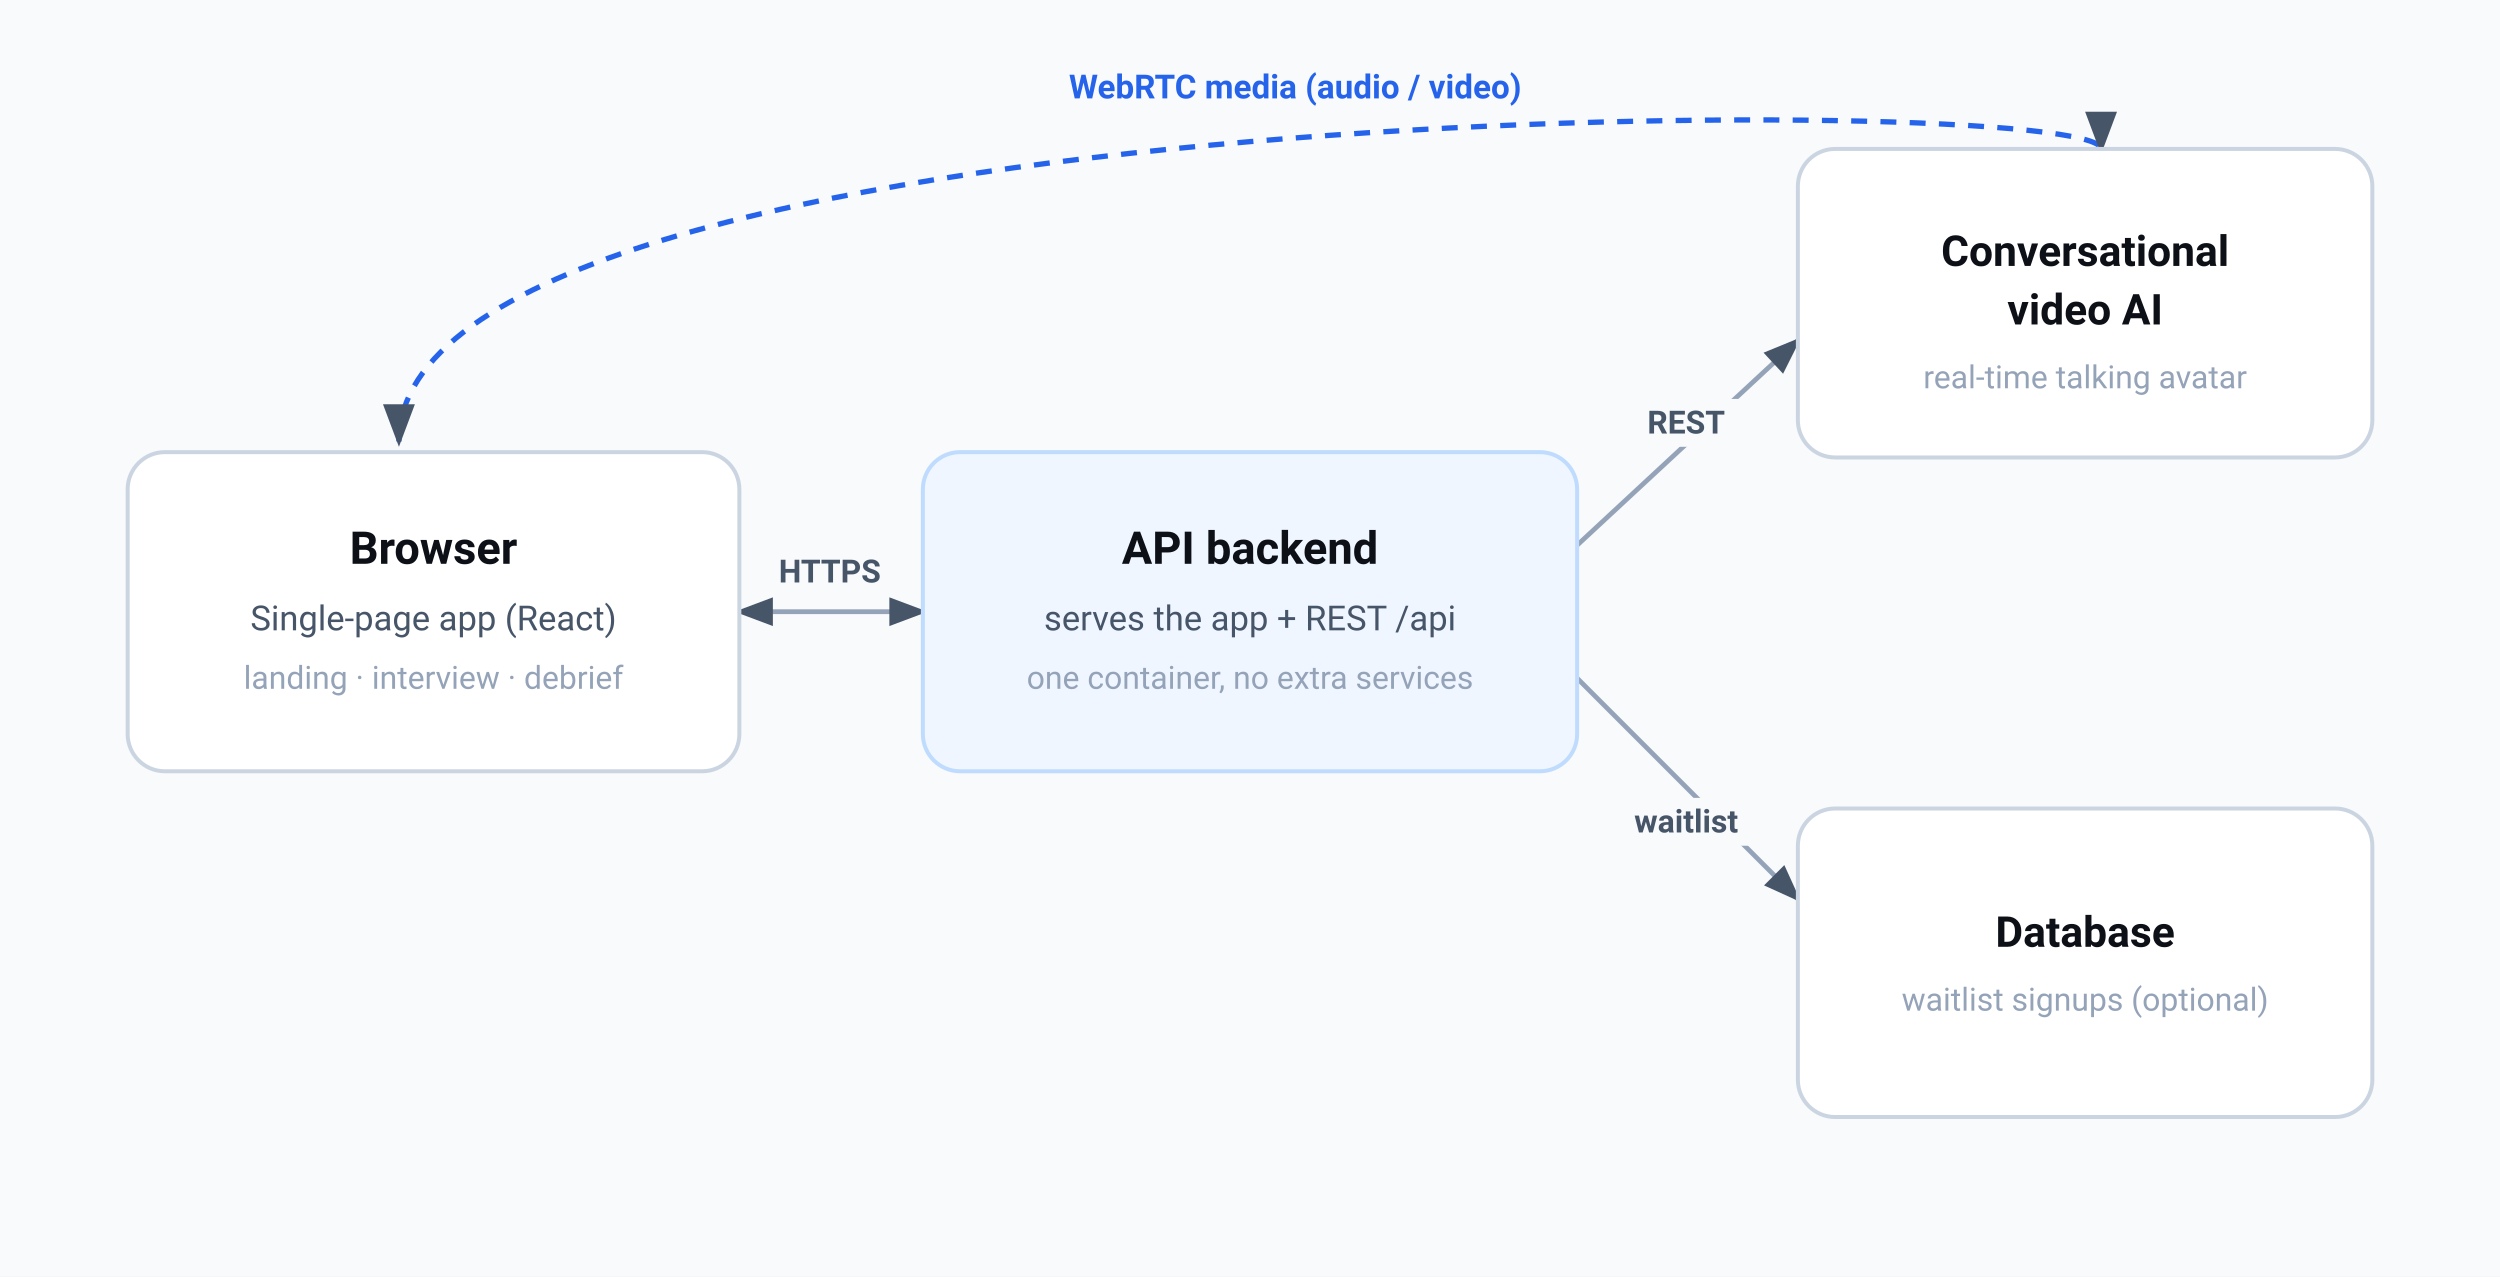
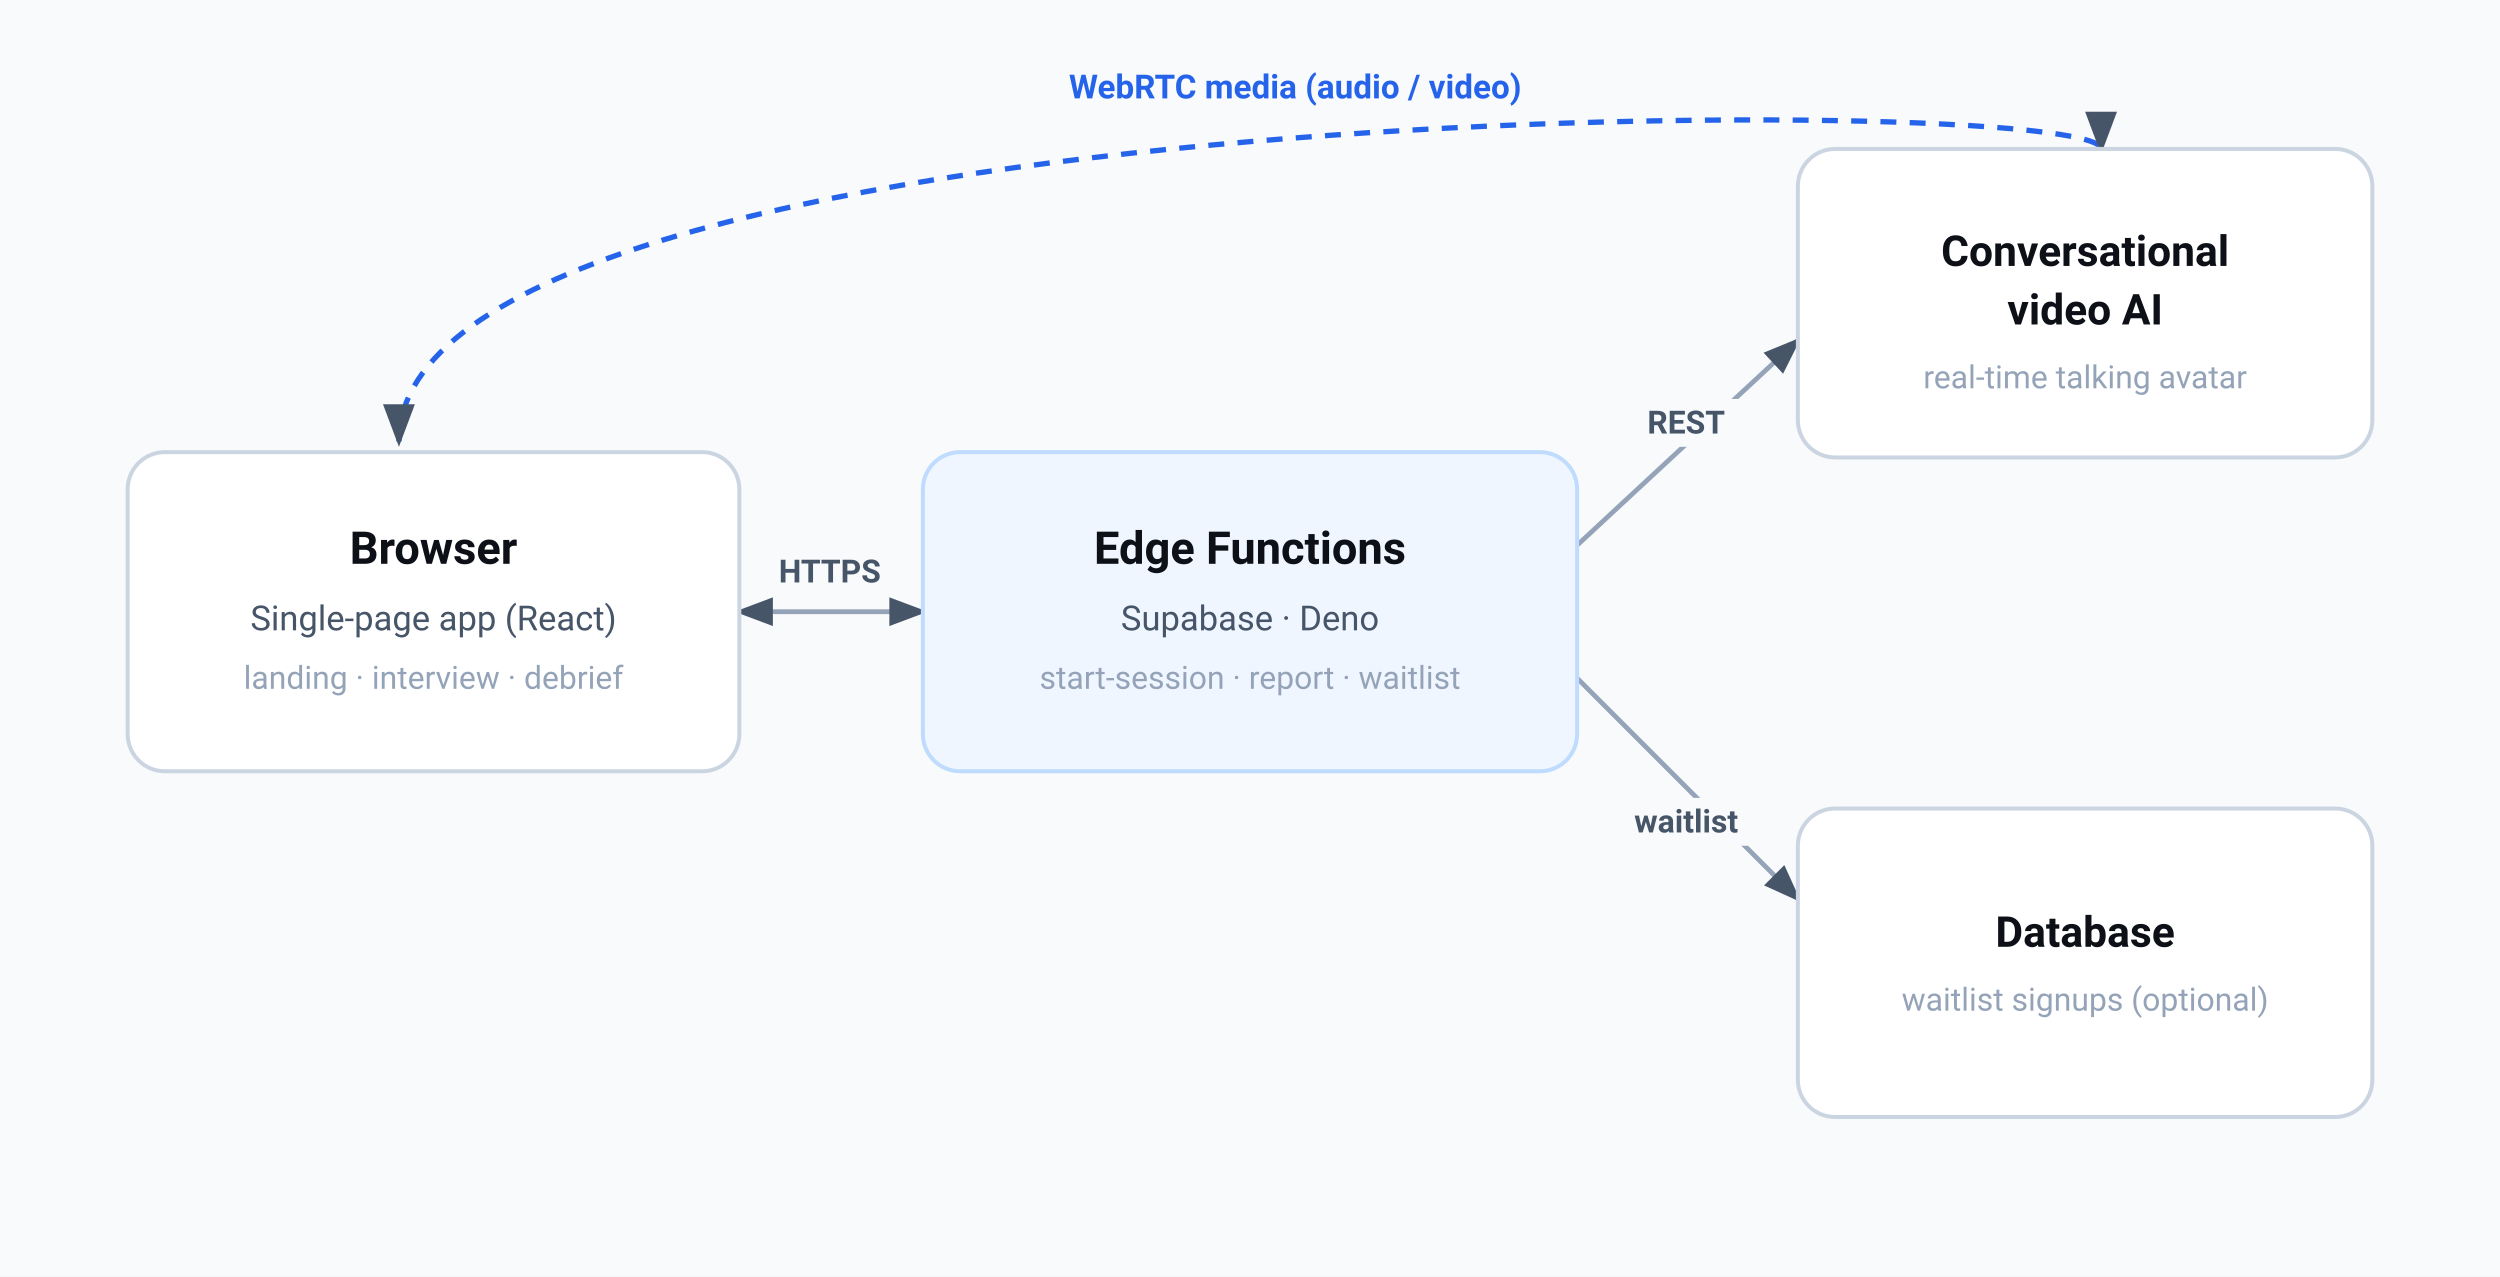
<svg xmlns="http://www.w3.org/2000/svg" viewBox="0 0 940 480" font-family="ui-sans-serif, system-ui, Segoe UI, Roboto, Helvetica, Arial, sans-serif">
  <defs>
    <marker id="arrow" markerWidth="9" markerHeight="9" refX="7" refY="3" orient="auto" markerUnits="strokeWidth">
      <path d="M0,0 L8,3 L0,6 Z" fill="#475569" />
    </marker>
    <marker id="arrow-start" markerWidth="9" markerHeight="9" refX="1" refY="3" orient="auto" markerUnits="strokeWidth">
      <path d="M8,0 L0,3 L8,6 Z" fill="#475569" />
    </marker>
  </defs>
  <rect width="940" height="480" fill="#f8fafc" />
  <line x1="278" y1="230" x2="347" y2="230" stroke="#94a3b8" stroke-width="1.8" marker-start="url(#arrow-start)" marker-end="url(#arrow)" />
  <rect x="283" y="206" width="58" height="18" fill="#f8fafc" />
  <text x="312" y="219" text-anchor="middle" fill="#475569" font-size="12" font-weight="600">HTTPS</text>
  <line x1="593" y1="205" x2="676" y2="128" stroke="#94a3b8" stroke-width="1.8" marker-end="url(#arrow)" />
  <rect x="612" y="150" width="44" height="18" fill="#f8fafc" />
  <text x="634" y="163" text-anchor="middle" fill="#475569" font-size="12" font-weight="600">REST</text>
  <path d="M 150,166 C 150,34 790,34 790,56" fill="none" stroke="#2563eb" stroke-width="2" stroke-dasharray="6 5" marker-start="url(#arrow-start)" marker-end="url(#arrow)" />
  <rect x="392" y="22" width="190" height="20" fill="#f8fafc" />
  <text x="487" y="37" text-anchor="middle" fill="#2563eb" font-size="12.5" font-weight="700">WebRTC media (audio / video)</text>
  <line x1="593" y1="255" x2="676" y2="338" stroke="#94a3b8" stroke-width="1.8" marker-end="url(#arrow)" />
  <rect x="600" y="300" width="68" height="18" fill="#f8fafc" />
  <text x="634" y="313" text-anchor="middle" fill="#475569" font-size="12" font-weight="600">waitlist</text>
  <rect x="48" y="170" width="230" height="120" rx="14" fill="#ffffff" stroke="#cbd5e1" stroke-width="1.5" />
  <text x="163" y="212" text-anchor="middle" fill="#0d1117" font-size="17" font-weight="700">Browser</text>
  <text x="163" y="237" text-anchor="middle" fill="#475569" font-size="13">Single-page app (React)</text>
  <text x="163" y="259" text-anchor="middle" fill="#94a3b8" font-size="12">landing · interview · debrief</text>
  <rect x="347" y="170" width="246" height="120" rx="14" fill="#eff6ff" stroke="#bfdbfe" stroke-width="1.5" />
-   <text x="470" y="212" text-anchor="middle" fill="#0d1117" font-size="17" font-weight="700">API backend</text>
-   <text x="470" y="237" text-anchor="middle" fill="#475569" font-size="13">serves the app + REST /api</text>
-   <text x="470" y="259" text-anchor="middle" fill="#94a3b8" font-size="12">one container, no extra services</text>
+   <text x="470" y="212" text-anchor="middle" fill="#0d1117" font-size="17" font-weight="700">Edge Functions</text>
+   <text x="470" y="237" text-anchor="middle" fill="#475569" font-size="13">Supabase · Deno</text>
+   <text x="470" y="259" text-anchor="middle" fill="#94a3b8" font-size="12">start-session · report · waitlist</text>
  <rect x="676" y="56" width="216" height="116" rx="14" fill="#ffffff" stroke="#cbd5e1" stroke-width="1.5" />
  <text x="784" y="100" text-anchor="middle" fill="#0d1117" font-size="16" font-weight="700">Conversational</text>
  <text x="784" y="122" text-anchor="middle" fill="#0d1117" font-size="16" font-weight="700">video AI</text>
  <text x="784" y="146" text-anchor="middle" fill="#94a3b8" font-size="12">real-time talking avatar</text>
  <rect x="676" y="304" width="216" height="116" rx="14" fill="#ffffff" stroke="#cbd5e1" stroke-width="1.5" />
  <text x="784" y="356" text-anchor="middle" fill="#0d1117" font-size="16" font-weight="700">Database</text>
  <text x="784" y="380" text-anchor="middle" fill="#94a3b8" font-size="12">waitlist signups (optional)</text>
</svg>
